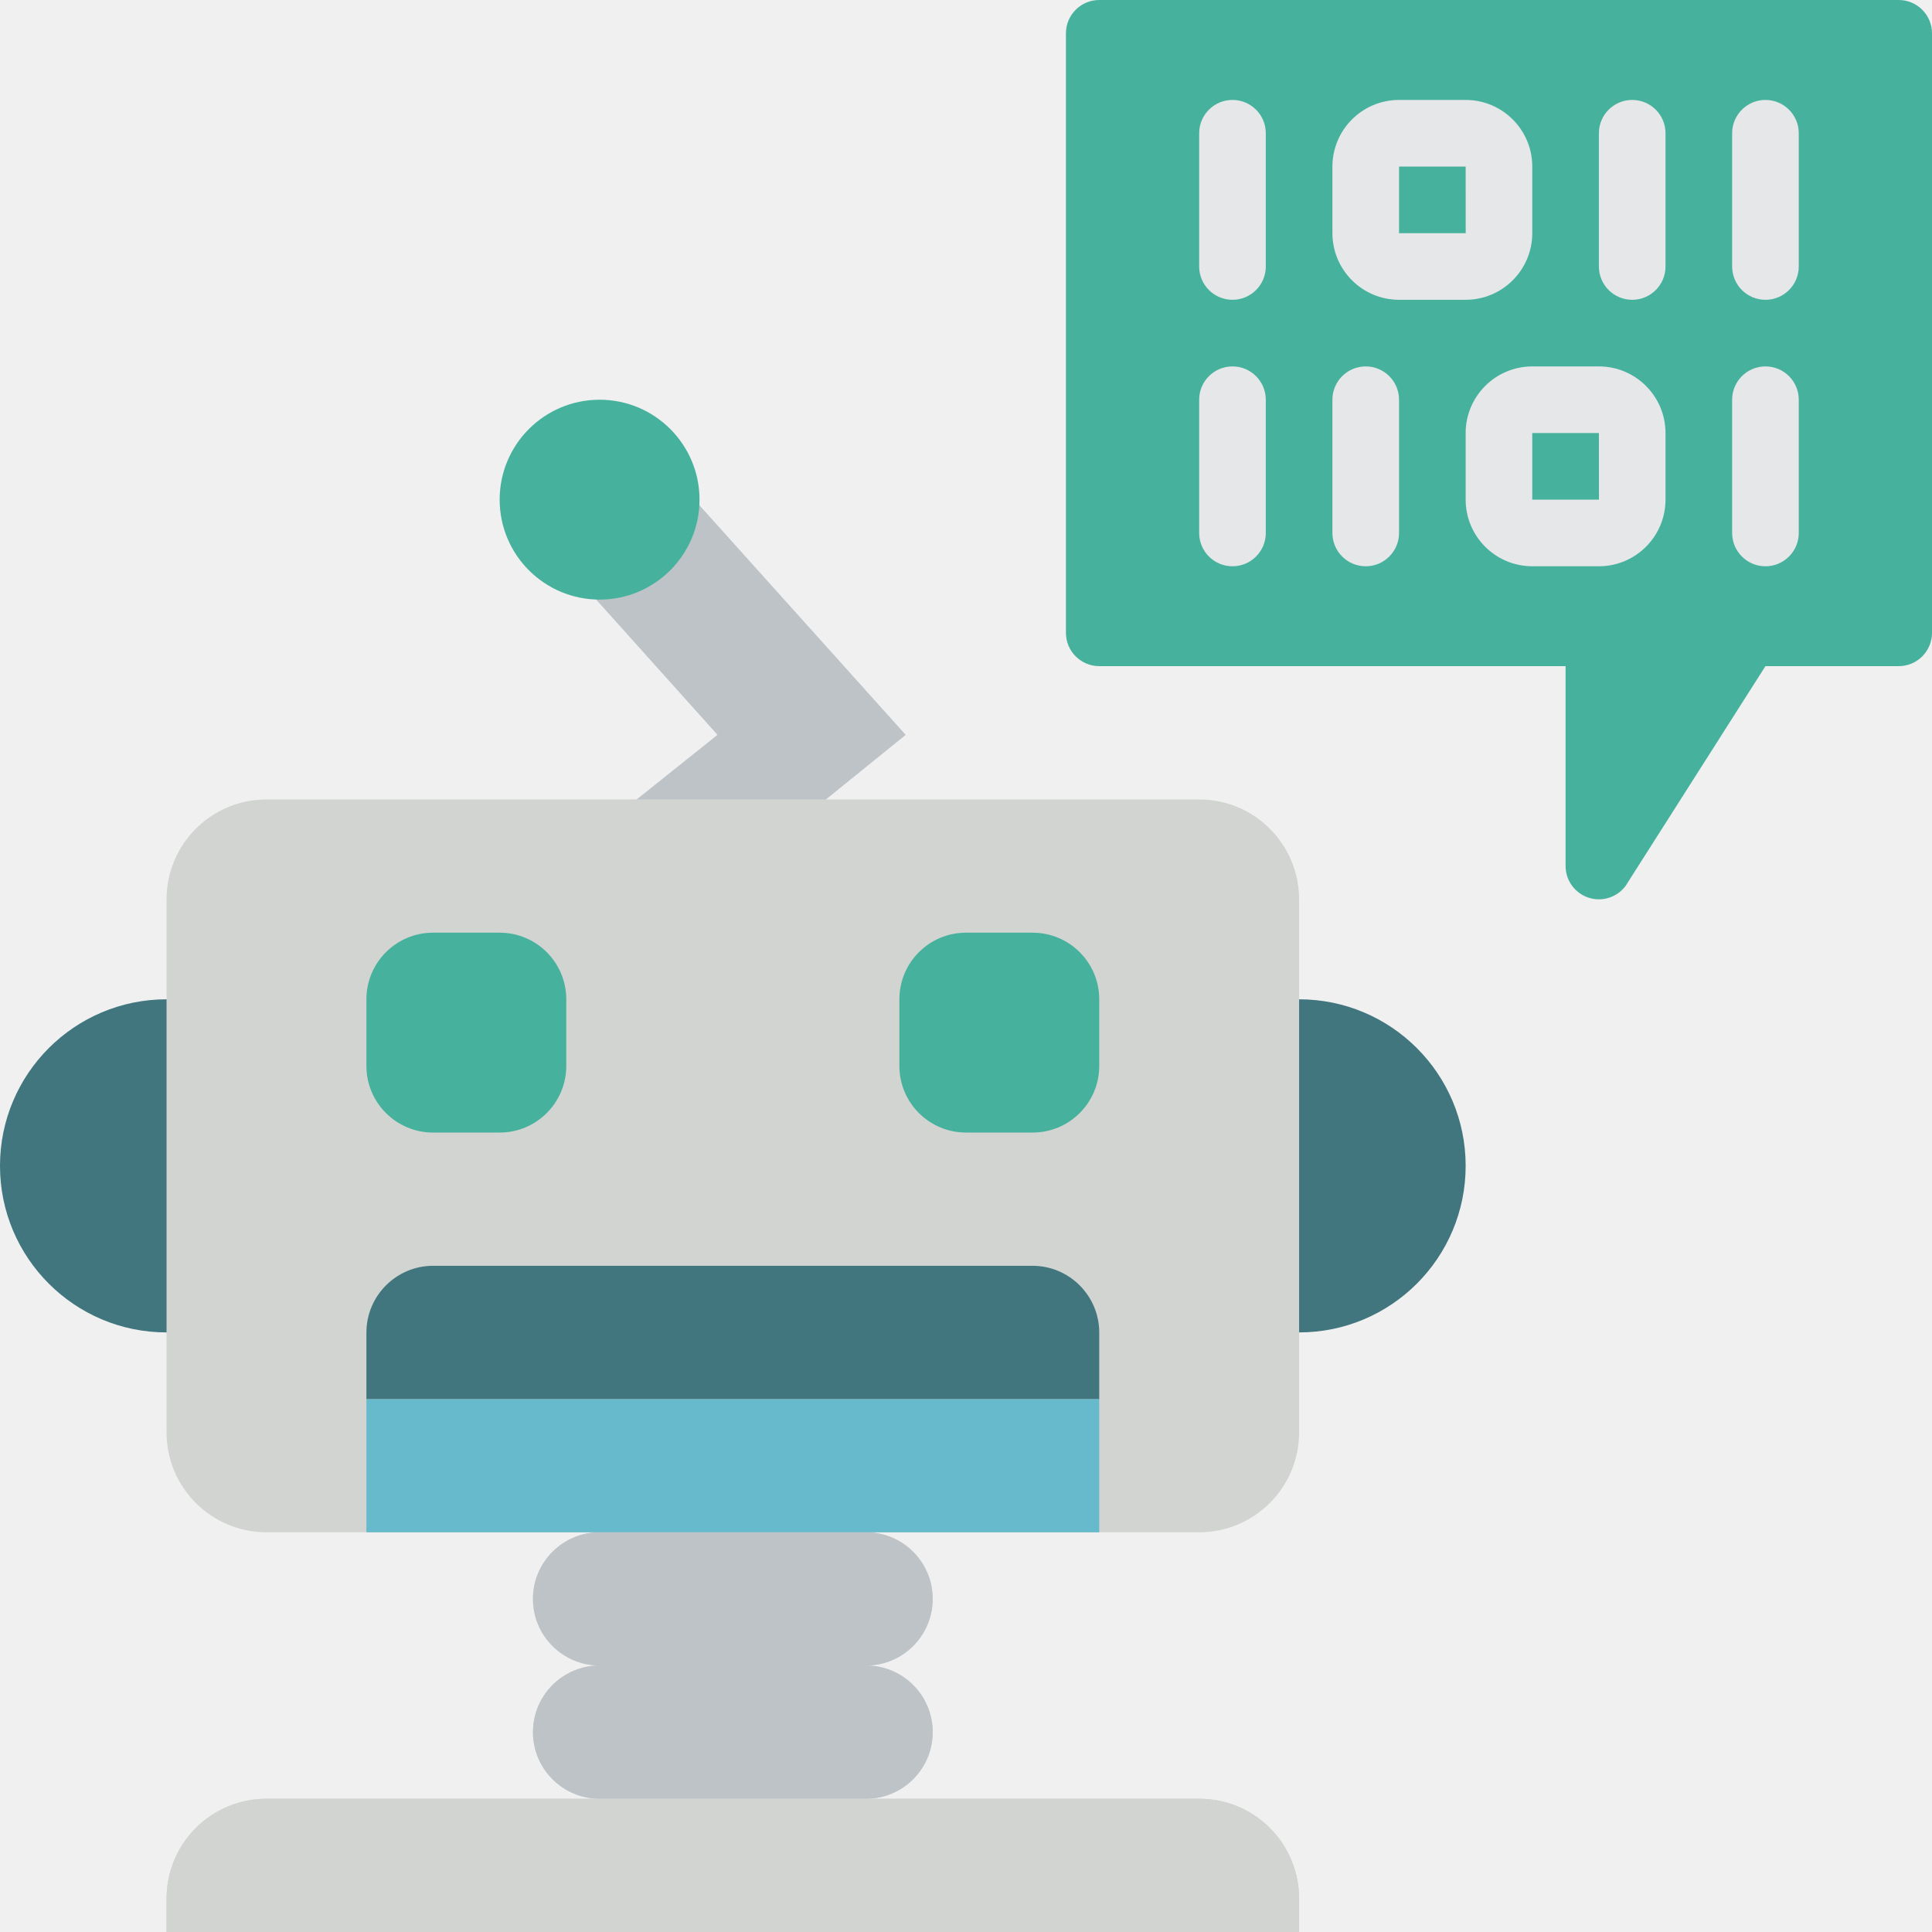
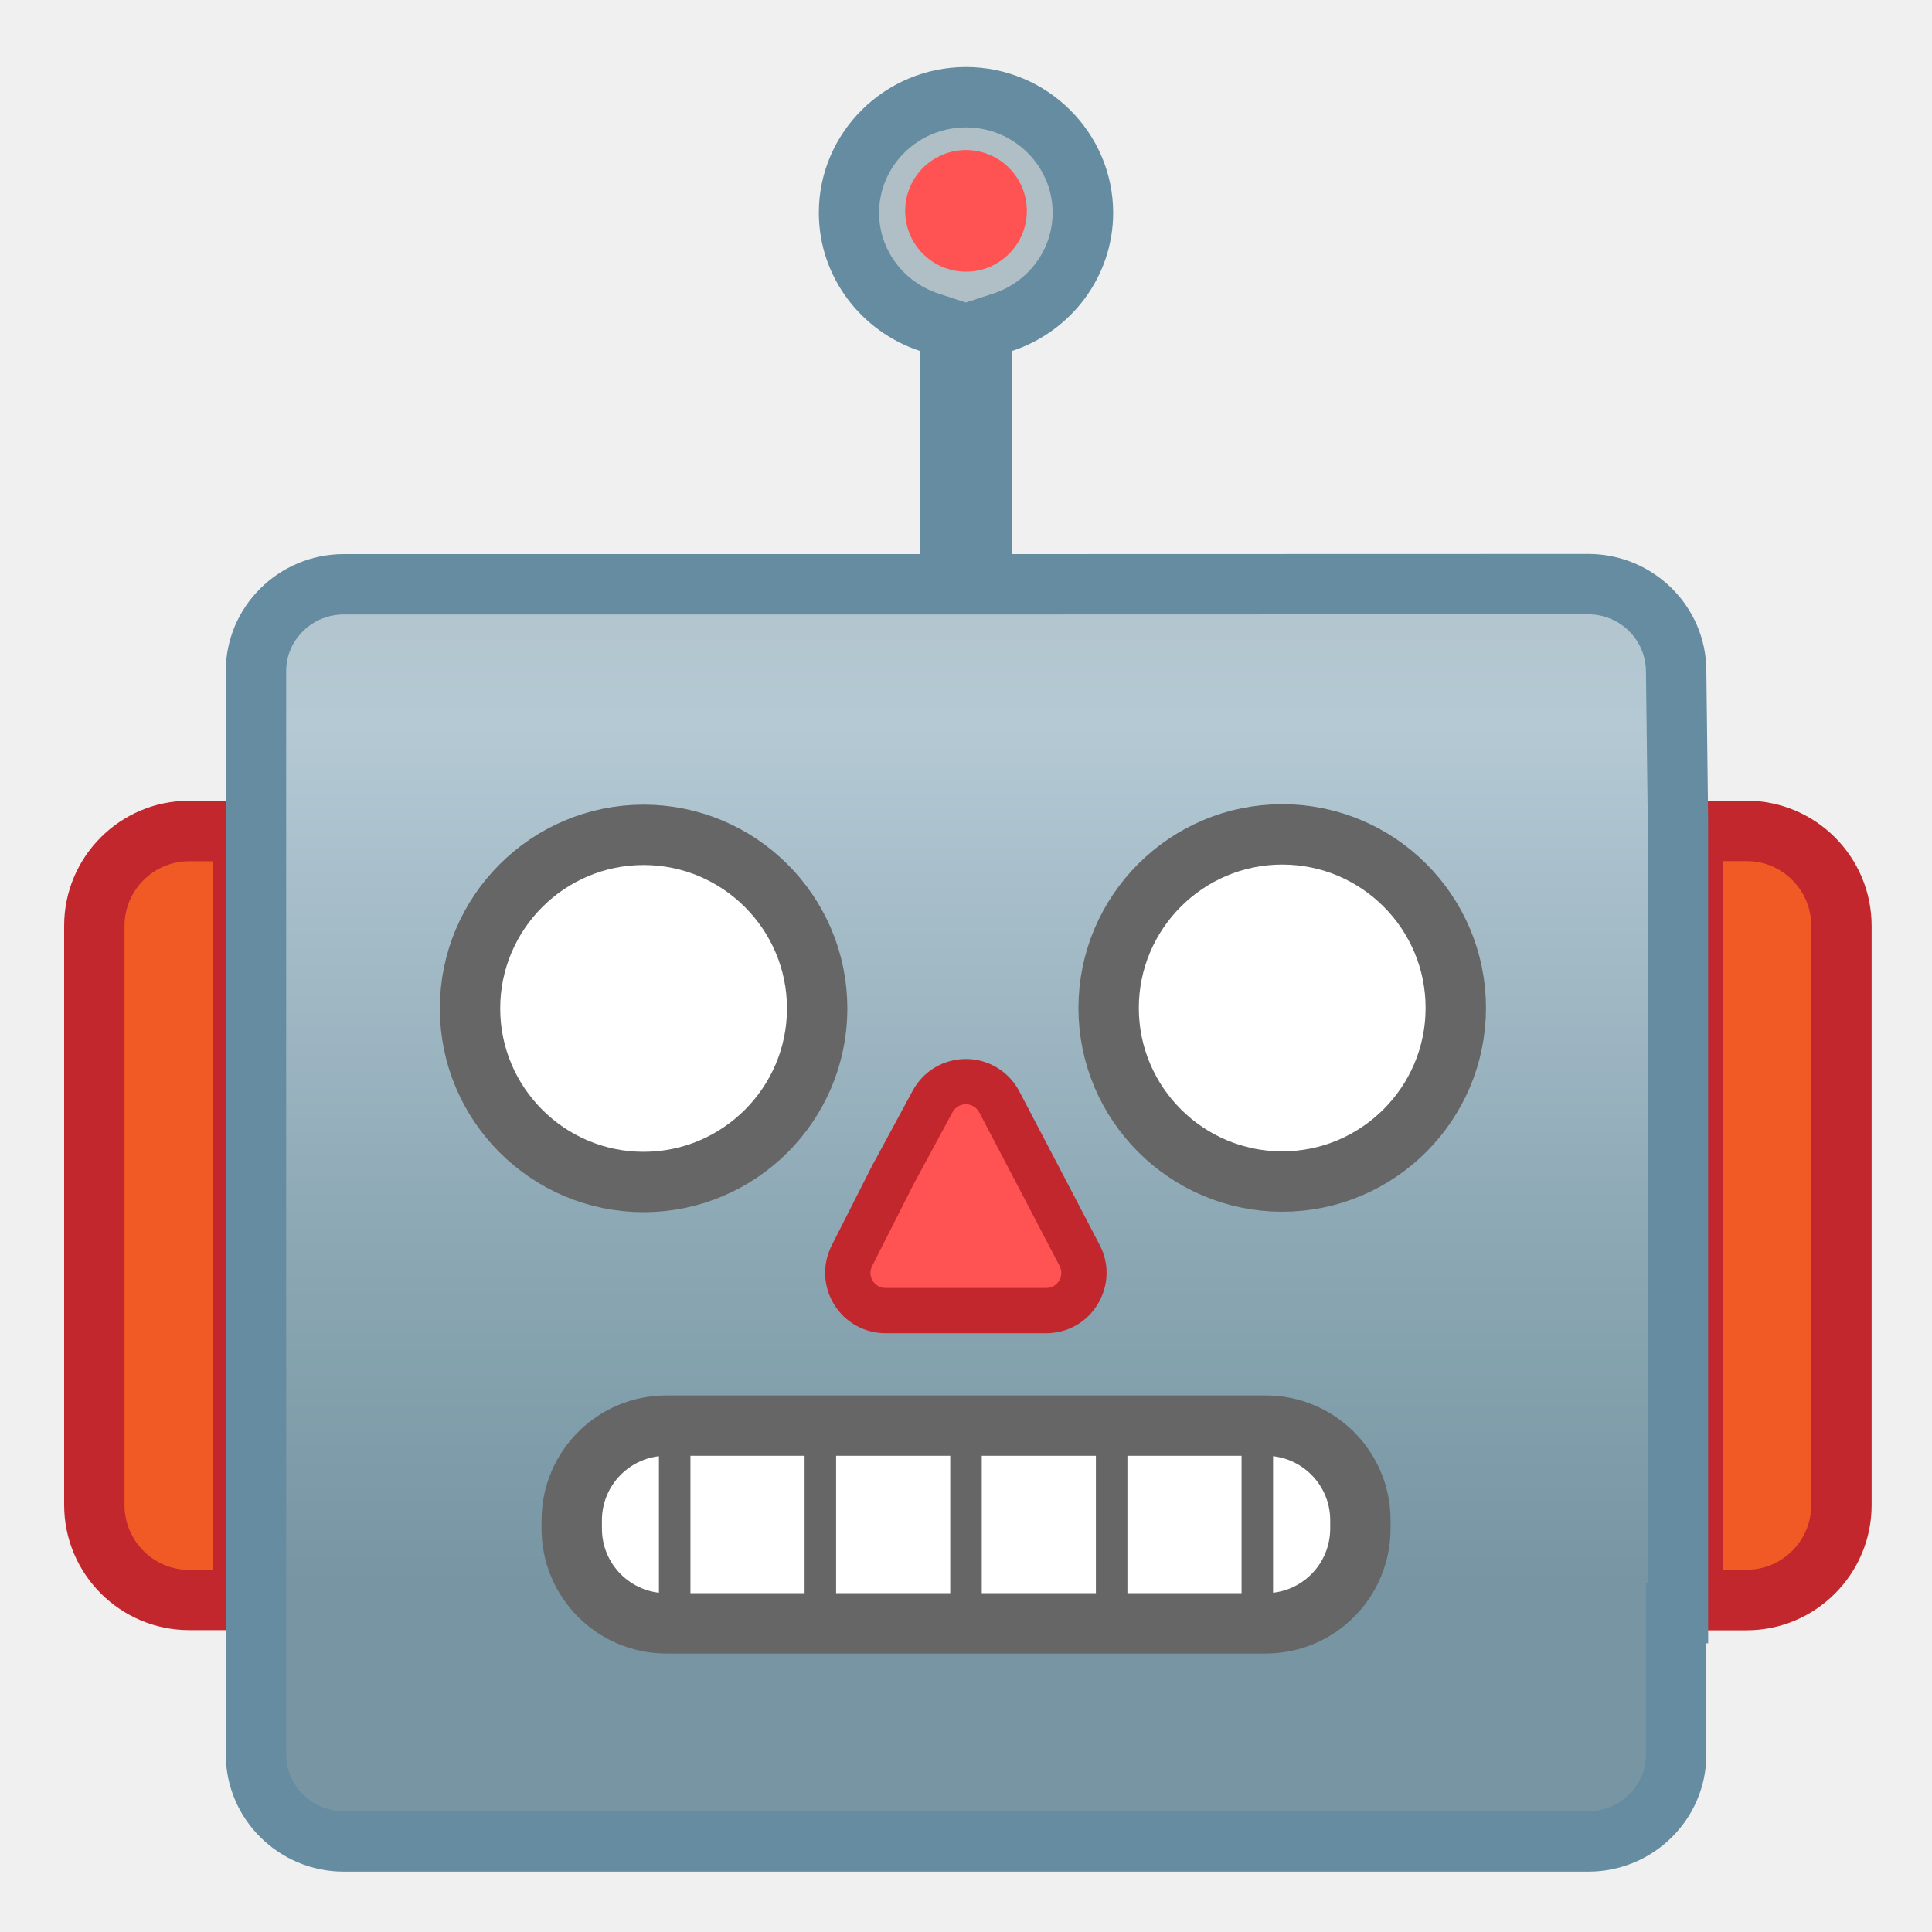
- <svg xmlns="http://www.w3.org/2000/svg" version="1.1" id="Capa_1" x="0px" y="0px" viewBox="0 0 512 512" style="enable-background:new 0 0 512 512;" xml:space="preserve">
-   <g>
-     <polygon style="fill:#BDC3C7;" points="207.978,220.69 240.022,194.745 185.291,133.826 150.069,150.069 190.146,194.745    158.897,219.71 159.779,220.69  " />
-     <path style="fill:#41767F;" d="M344.276,353.103c24.377,0,44.138-19.761,44.138-44.138s-19.761-44.138-44.138-44.138H44.138   C19.761,264.828,0,284.589,0,308.966s19.761,44.138,44.138,44.138H344.276z" />
-     <path style="fill:#D1D4D1;" d="M344.276,379.586V238.345c0-14.626-11.857-26.483-26.483-26.483H70.621   c-14.626,0-26.483,11.857-26.483,26.483v141.241c0,14.626,11.857,26.483,26.483,26.483h88.276c-9.751,0-17.655,7.904-17.655,17.655   c0,9.751,7.904,17.655,17.655,17.655c-9.751,0-17.655,7.905-17.655,17.655s7.904,17.655,17.655,17.655H70.621   c-7.027-0.009-13.768,2.778-18.736,7.746c-4.969,4.969-7.756,11.71-7.746,18.737l0,8.828h300.138v-8.828   c0.009-7.027-2.778-13.768-7.746-18.737c-4.969-4.969-11.71-7.756-18.737-7.746h-88.276c9.751,0,17.655-7.905,17.655-17.655   s-7.904-17.655-17.655-17.655c9.751,0,17.655-7.904,17.655-17.655c0-9.751-7.904-17.655-17.655-17.655h88.276   C332.419,406.069,344.276,394.212,344.276,379.586z" />
-     <path style="fill:#BDC3C7;" d="M229.517,406.069c9.751,0,17.655,7.904,17.655,17.655c0,9.751-7.904,17.655-17.655,17.655   c9.751,0,17.655,7.905,17.655,17.655s-7.904,17.655-17.655,17.655h-70.621c-9.751,0-17.655-7.905-17.655-17.655   s7.904-17.655,17.655-17.655c-9.751,0-17.655-7.904-17.655-17.655c0-9.751,7.904-17.655,17.655-17.655H229.517z" />
-     <path style="fill:#D1D4D1;" d="M344.276,512v-8.828c0.009-7.026-2.778-13.768-7.746-18.736c-4.969-4.969-11.71-7.756-18.737-7.746   H70.621c-7.027-0.009-13.768,2.778-18.736,7.746c-4.969,4.969-7.756,11.71-7.746,18.736l0,8.828H344.276z" />
-     <g>
-       <path style="fill:#46B29D;" d="M114.759,247.172h17.655c9.751,0,17.655,7.904,17.655,17.655v17.655    c0,9.751-7.904,17.655-17.655,17.655h-17.655c-9.751,0-17.655-7.905-17.655-17.655v-17.655    C97.103,255.077,105.008,247.172,114.759,247.172z" />
-       <path style="fill:#46B29D;" d="M256,247.172h17.655c9.751,0,17.655,7.904,17.655,17.655v17.655    c0,9.751-7.904,17.655-17.655,17.655H256c-9.751,0-17.655-7.905-17.655-17.655v-17.655    C238.345,255.077,246.249,247.172,256,247.172z" />
-       <circle style="fill:#46B29D;" cx="158.897" cy="132.414" r="26.483" />
-       <path style="fill:#46B29D;" d="M512,8.828v158.879c0,4.875-3.952,8.828-8.828,8.828h-35.31l-37.076,58.262    c-2.28,3.04-6.249,4.28-9.854,3.078c-3.605-1.202-6.036-4.575-6.036-8.375v-52.966H291.31c-4.875,0-8.828-3.952-8.828-8.828V8.828    c0-4.875,3.952-8.828,8.828-8.828h211.862C508.048,0,512,3.952,512,8.828z" />
-     </g>
-     <g>
-       <path style="fill:#E6E7E8;" d="M406.069,61.793V44.138c-0.01-9.747-7.909-17.645-17.655-17.655h-17.655    c-9.747,0.01-17.645,7.909-17.655,17.655v17.655c0.01,9.747,7.909,17.645,17.655,17.655h17.655    C398.16,79.439,406.059,71.54,406.069,61.793z M370.759,44.138h17.655l0.013,17.655h-17.668V44.138z" />
-       <path style="fill:#E6E7E8;" d="M423.724,97.103h-17.655c-9.747,0.01-17.645,7.909-17.655,17.655v17.655    c0.01,9.747,7.909,17.645,17.655,17.655h17.655c9.747-0.01,17.645-7.909,17.655-17.655v-17.655    C441.37,105.012,433.471,97.113,423.724,97.103z M406.069,132.414v-17.655h17.655l0.013,17.655H406.069z" />
-       <path style="fill:#E6E7E8;" d="M326.621,26.483c-4.875,0-8.828,3.952-8.828,8.828v35.31c0,4.875,3.952,8.828,8.828,8.828    s8.828-3.952,8.828-8.828V35.31C335.448,30.435,331.496,26.483,326.621,26.483z" />
-       <path style="fill:#E6E7E8;" d="M432.552,26.483c-4.875,0-8.828,3.952-8.828,8.828v35.31c0,4.875,3.952,8.828,8.828,8.828    s8.828-3.952,8.828-8.828V35.31C441.379,30.435,437.427,26.483,432.552,26.483z" />
-       <path style="fill:#E6E7E8;" d="M467.862,26.483c-4.875,0-8.828,3.952-8.828,8.828v35.31c0,4.875,3.952,8.828,8.828,8.828    s8.828-3.952,8.828-8.828V35.31C476.69,30.435,472.737,26.483,467.862,26.483z" />
-       <path style="fill:#E6E7E8;" d="M467.862,97.103c-4.875,0-8.828,3.952-8.828,8.828v35.31c0,4.875,3.952,8.828,8.828,8.828    s8.828-3.952,8.828-8.828v-35.31C476.69,101.056,472.737,97.103,467.862,97.103z" />
-       <path style="fill:#E6E7E8;" d="M361.931,97.103c-4.875,0-8.828,3.952-8.828,8.828v35.31c0,4.875,3.952,8.828,8.828,8.828    s8.828-3.952,8.828-8.828v-35.31C370.759,101.056,366.806,97.103,361.931,97.103z" />
-       <path style="fill:#E6E7E8;" d="M326.621,97.103c-4.875,0-8.828,3.952-8.828,8.828v35.31c0,4.875,3.952,8.828,8.828,8.828    s8.828-3.952,8.828-8.828v-35.31C335.448,101.056,331.496,97.103,326.621,97.103z" />
-     </g>
-     <rect x="97.103" y="370.759" style="fill:#67B9CC;" width="194.207" height="35.31" />
-     <path style="fill:#41767F;" d="M291.31,353.103v17.655H97.103v-17.655c0.028-9.739,7.916-17.627,17.655-17.655h158.897   C283.394,335.477,291.282,343.365,291.31,353.103z" />
+ <svg xmlns="http://www.w3.org/2000/svg" xmlns:xlink="http://www.w3.org/1999/xlink" width="128" height="128" style="enable-background:new 0 0 128 128;">
+   <symbol id="Grid" viewBox="-64.5 -64.5 129 129">
+     <g id="XMLID_102_">
+       <rect id="XMLID_110_" height="128" style="fill:none;stroke:#4285F4;stroke-miterlimit:10;" width="128" x="-64" y="-64" />
+       <path id="XMLID_109_" d="M36.95,37.82C27.32,46.32,14.2,51,0,51 c-14.27,0-27.39-4.62-36.96-13.01C-47.45,28.79-53,15.65-53,0c0-15.58,5.55-28.69,16.04-37.92C-27.36-46.35-14.24-51,0-51 c14.17,0,27.29,4.71,36.95,13.25C47.45-28.45,53-15.4,53,0C53,15.47,47.45,28.55,36.95,37.82z" style="fill:none;stroke:#4285F4;stroke-miterlimit:10;" />
+       <path id="XMLID_108_" d="M0,55L0,55L0,55c-29.59,0-57-19.01-57-55 c0-35.8,27.41-55,57-55h0h0c29.59,0,57,19.69,57,55C57,35.51,29.59,55,0,55z" style="fill:none;stroke:#4285F4;stroke-miterlimit:10;" />
+       <path id="XMLID_107_" d="M0-43c-12.29,0-23.54,3.94-31.68,11.09 C-40.39-24.25-45-13.21-45,0c0,29.7,22.6,43,45,43c21.67,0,45-13.46,45-43S21.67-43,0-43L0-43z" style="fill:none;stroke:#4285F4;stroke-miterlimit:10;" />
+       <line id="XMLID_106_" style="fill:none;stroke:#4285F4;stroke-miterlimit:10;" x1="-0.01" x2="-0.01" y1="51" y2="-51" />
+       <line id="XMLID_105_" style="fill:none;stroke:#4285F4;stroke-miterlimit:10;" x1="-16" x2="-16" y1="48.95" y2="-48.93" />
+       <line id="XMLID_104_" style="fill:none;stroke:#4285F4;stroke-miterlimit:10;" x1="15.99" x2="15.99" y1="48.91" y2="-48.93" />
+       <line id="XMLID_103_" style="fill:none;stroke:#4285F4;stroke-miterlimit:10;" x1="53" x2="-53" y1="0.08" y2="0.08" />
+     </g>
+   </symbol>
+   <g id="Layer_1">
+     <g>
+       <path d="M12.53,106.01c-3.46,0-6.28-2.82-6.28-6.29V61.34c0-3.46,2.82-6.28,6.28-6.28h3.55v50.96H12.53z" style="fill:#F15A24;" />
+       <path d="M14.08,57.05v46.96h-1.55c-2.36,0-4.28-1.93-4.28-4.29V61.34c0-2.36,1.92-4.28,4.28-4.28H14.08 M18.08,53.05h-5.55c-4.57,0-8.28,3.72-8.28,8.28v38.38c0,4.57,3.72,8.29,8.28,8.29h5.55V53.05L18.08,53.05z" style="fill:#C1272D;" />
+     </g>
+     <g>
+       <path d="M112.17,106.01V55.05h3.55c3.46,0,6.28,2.82,6.28,6.28v38.38c0,3.47-2.82,6.29-6.28,6.29H112.17z" style="fill:#F15A24;" />
+       <path d="M115.72,57.05c2.36,0,4.28,1.92,4.28,4.28v38.38c0,2.37-1.92,4.29-4.28,4.29h-1.55V57.05H115.72 M115.72,53.05h-5.55v54.96h5.55c4.56,0,8.28-3.72,8.28-8.29V61.34C124,56.77,120.29,53.05,115.72,53.05L115.72,53.05z" style="fill:#C1272D;" />
+     </g>
+     <g>
+       <linearGradient id="SVGID_1_" gradientUnits="userSpaceOnUse" x1="64.059" x2="64.059" y1="15.275" y2="119.015">
+         <stop offset="5.669110e-04" style="stop-color:#B0BEC5" />
+         <stop offset="0.177" style="stop-color:#B2C2CB" />
+         <stop offset="0.316" style="stop-color:#B4C9D4" />
+         <stop offset="0.661" style="stop-color:#8AA6B3" />
+         <stop offset="0.865" style="stop-color:#7795A3" />
+       </linearGradient>
+       <path d="M22.78,122c-3.21,0-5.82-2.58-5.82-5.76V44.46c0-3.17,2.61-5.75,5.82-5.75h40.16V21.8 l-1.38-0.45c-3.18-1.05-5.31-3.96-5.31-7.26c0-4.22,3.47-7.65,7.75-7.65c4.27,0,7.74,3.43,7.74,7.65c0,3.3-2.14,6.21-5.31,7.26 l-1.38,0.45v16.9l40.17-0.01c3.21,0,5.83,2.58,5.83,5.75l0.12,9.98v52.43h-0.12v9.37c0,3.18-2.61,5.76-5.83,5.76H22.78z" style="fill:url(#SVGID_1_);" />
+       <path d="M64,8.44c3.17,0,5.74,2.54,5.74,5.65c0,2.43-1.58,4.59-3.94,5.36l-1.81,0.59l-1.81-0.59 c-2.36-0.78-3.94-2.93-3.94-5.36C58.25,10.97,60.83,8.44,64,8.44 M105.22,40.7c2.11,0,3.82,1.68,3.83,3.8l0.12,9.91v50.46h-0.12v4 v7.37c0,2.07-1.72,3.76-3.82,3.76H22.78c-2.11,0-3.82-1.69-3.82-3.76v-7.37V44.46c0-2.07,1.72-3.75,3.82-3.75h38.16h2.11v0l4,0 L105.22,40.7 M64,4.44c-5.37,0-9.75,4.33-9.75,9.65c0,4.26,2.81,7.88,6.69,9.16v13.46H22.78c-4.32,0-7.82,3.48-7.82,7.75v64.41 v7.37c0,4.28,3.51,7.76,7.82,7.76h82.45c4.32,0,7.82-3.48,7.82-7.76v-7.37h0.12V54.41l-0.12-9.96c0-4.28-3.52-7.75-7.82-7.75 l-38.17,0.01V23.25c3.88-1.28,6.69-4.9,6.69-9.16C73.74,8.77,69.36,4.44,64,4.44L64,4.44z" style="fill:#658CA1;" />
+     </g>
+     <path d="M42.64,78.31c6.34,0,11.5-5.16,11.5-11.5 c0-6.34-5.16-11.5-11.5-11.5s-11.5,5.16-11.5,11.5C31.14,73.15,36.3,78.31,42.64,78.31z" style="fill:#FFFFFF;stroke:#666666;stroke-width:4;stroke-miterlimit:10;" />
+     <path d="M84.95,55.28c-6.34,0-11.5,5.16-11.5,11.5 c0,6.34,5.16,11.5,11.5,11.5c6.34,0,11.5-5.16,11.5-11.5C96.45,60.43,91.3,55.28,84.95,55.28z" style="fill:#FFFFFF;stroke:#666666;stroke-width:4;stroke-miterlimit:10;" />
+     <path d="M83.85,107.55H44.15 c-3.46,0-6.27-2.81-6.27-6.27v-0.56c0-3.46,2.81-6.27,6.27-6.27h39.71c3.46,0,6.27,2.81,6.27,6.27v0.56 C90.12,104.75,87.32,107.55,83.85,107.55z" style="fill:#FFFFFF;stroke:#666666;stroke-width:4;stroke-miterlimit:10;" />
+     <g>
+       <rect height="11.98" style="fill:#666666;stroke:#666666;stroke-width:0.728;stroke-miterlimit:10;" width="1.36" x="53.67" y="95.21" />
+       <rect height="11.98" style="fill:#666666;stroke:#666666;stroke-width:0.728;stroke-miterlimit:10;" width="1.36" x="63.32" y="95.21" />
+       <rect height="11.98" style="fill:#666666;stroke:#666666;stroke-width:0.728;stroke-miterlimit:10;" width="1.36" x="72.97" y="95.21" />
+       <rect height="11.98" style="fill:#666666;stroke:#666666;stroke-width:0.728;stroke-miterlimit:10;" width="1.36" x="82.62" y="95.21" />
+       <rect height="11.99" style="fill:#666666;stroke:#666666;stroke-width:0.728;stroke-miterlimit:10;" width="1.36" x="44.02" y="95.19" />
+     </g>
+     <circle cx="64" cy="13.97" r="4.03" style="fill:#FF5252;" />
+     <g>
+       <path d="M58.67,86.83c-0.88,0-1.67-0.45-2.13-1.19c-0.46-0.75-0.5-1.66-0.1-2.44l2.74-5.41l2.6-4.82 c0.44-0.81,1.28-1.31,2.2-1.31c0.93,0,1.78,0.51,2.22,1.34l5.32,10.17c0.41,0.78,0.38,1.7-0.08,2.45s-1.26,1.21-2.14,1.21H58.67z" style="fill:#FF5252;" />
+       <path d="M63.99,73.16c0.35,0,0.7,0.18,0.89,0.54l2.61,4.98l2.71,5.19c0.35,0.67-0.13,1.46-0.89,1.46H64 h-5.33c-0.75,0-1.23-0.79-0.89-1.45l2.74-5.41l2.59-4.79C63.3,73.34,63.64,73.16,63.99,73.16 M63.99,70.16 c-1.47,0-2.82,0.8-3.52,2.1l-2.59,4.79l-0.02,0.03l-0.02,0.03l-2.74,5.41c-0.63,1.25-0.57,2.71,0.16,3.9 c0.73,1.19,2.01,1.91,3.41,1.91H64h5.31c1.41,0,2.69-0.72,3.42-1.93c0.73-1.21,0.78-2.68,0.12-3.93l-2.71-5.19l-2.61-4.98 C66.84,70.98,65.48,70.16,63.99,70.16L63.99,70.16z" style="fill:#C1272D;" />
+     </g>
  </g>
-   <g>
- </g>
-   <g>
- </g>
-   <g>
- </g>
-   <g>
- </g>
-   <g>
- </g>
-   <g>
- </g>
-   <g>
- </g>
-   <g>
- </g>
-   <g>
- </g>
-   <g>
- </g>
-   <g>
- </g>
-   <g>
- </g>
-   <g>
- </g>
-   <g>
- </g>
-   <g>
- </g>
+   <g id="Layer_2" style="display:none;">
+     <g style="display:inline;">
+       <g style="opacity:0.6;">
+         <circle cx="64" cy="64" r="28" style="opacity:0.61;fill:none;stroke:#000000;stroke-width:0.263;stroke-miterlimit:10;" />
+         <line style="opacity:0.61;fill:none;stroke:#000000;stroke-width:0.25;stroke-miterlimit:10;" x1="84" x2="84" y1="0" y2="128" />
+         <line style="opacity:0.61;fill:none;stroke:#000000;stroke-width:0.25;stroke-miterlimit:10;" x1="44" x2="44" y1="0" y2="128" />
+         <line style="opacity:0.61;fill:none;stroke:#000000;stroke-width:0.25;stroke-miterlimit:10;" x1="64" x2="64" y1="0" y2="128" />
+         <line style="opacity:0.61;fill:none;stroke:#000000;stroke-width:0.25;stroke-miterlimit:10;" x1="128" x2="0" y1="64" y2="64" />
+         <line style="opacity:0.61;fill:none;stroke:#000000;stroke-width:0.25;stroke-miterlimit:10;" x1="128" x2="0" y1="44" y2="44" />
+         <line style="opacity:0.61;fill:none;stroke:#000000;stroke-width:0.25;stroke-miterlimit:10;" x1="128" x2="0" y1="83.75" y2="83.75" />
+         <line style="opacity:0.61;fill:none;stroke:#000000;stroke-width:0.25;stroke-miterlimit:10;" x1="128" x2="0" y1="128" y2="0" />
+         <line style="opacity:0.61;fill:none;stroke:#000000;stroke-width:0.25;stroke-miterlimit:10;" x1="0" x2="128" y1="128" y2="0" />
+         <g style="opacity:0.61;">
+           <path d="M64,4.26c32.94,0,59.74,26.8,59.74,59.74S96.94,123.74,64,123.74S4.26,96.94,4.26,64S31.06,4.26,64,4.26 M64,4 C30.86,4,4,30.86,4,64s26.86,60,60,60s60-26.86,60-60S97.14,4,64,4L64,4z" />
+         </g>
+         <path d="M107.97,115.97H20.03 c-4.42,0-8.03-3.61-8.03-8.03V20.03c0-4.42,3.61-8.03,8.03-8.03h87.94c4.42,0,8.03,3.61,8.03,8.03v87.91 C116,112.36,112.39,115.97,107.97,115.97z" style="opacity:0.61;fill:none;stroke:#000000;stroke-width:0.258;stroke-miterlimit:10;" />
+         <path d="M100,124H28c-4.4,0-8-3.6-8-8 V12c0-4.4,3.6-8,8-8h72c4.4,0,8,3.6,8,8v104C108,120.4,104.4,124,100,124z" style="opacity:0.61;fill:none;stroke:#000000;stroke-width:0.263;stroke-miterlimit:10;" />
+         <path d="M113.77,108H14.23 C8.6,108,4,103.4,4,97.77V30.28c0-5.63,4.6-10.23,10.23-10.23h99.54c5.63,0,10.23,4.6,10.23,10.23v67.48 C124,103.4,119.4,108,113.77,108z" style="opacity:0.61;fill:none;stroke:#000000;stroke-width:0.263;stroke-miterlimit:10;" />
+       </g>
+       <g>
+         <g style="opacity:0.2;">
+           <defs>
+             <rect id="SVGID_2_" height="128" style="opacity:0.2;" width="128" x="0" y="0" />
+           </defs>
+           <clipPath id="SVGID_3_">
+             <use style="overflow:visible;" xlink:href="#SVGID_2_" />
+           </clipPath>
+           <g style="clip-path:url(#SVGID_3_);">
+             <g>
+               <line style="fill:none;stroke:#000000;stroke-width:0.25;stroke-miterlimit:10;" x1="-28" x2="-28" y1="160" y2="-32" />
+               <line style="fill:none;stroke:#000000;stroke-width:0.25;stroke-miterlimit:10;" x1="-24" x2="-24" y1="160" y2="-32" />
+               <line style="fill:none;stroke:#000000;stroke-width:0.25;stroke-miterlimit:10;" x1="-20" x2="-20" y1="160" y2="-32" />
+               <line style="fill:none;stroke:#000000;stroke-width:0.25;stroke-miterlimit:10;" x1="-16" x2="-16" y1="160" y2="-32" />
+               <line style="fill:none;stroke:#000000;stroke-width:0.25;stroke-miterlimit:10;" x1="-12" x2="-12" y1="160" y2="-32" />
+               <line style="fill:none;stroke:#000000;stroke-width:0.25;stroke-miterlimit:10;" x1="-8" x2="-8" y1="160" y2="-32" />
+               <line style="fill:none;stroke:#000000;stroke-width:0.25;stroke-miterlimit:10;" x1="-4" x2="-4" y1="160" y2="-32" />
+               <line style="fill:none;stroke:#000000;stroke-width:0.25;stroke-miterlimit:10;" x1="0" x2="0" y1="160" y2="-32" />
+               <line style="fill:none;stroke:#000000;stroke-width:0.25;stroke-miterlimit:10;" x1="4" x2="4" y1="160" y2="-32" />
+               <line style="fill:none;stroke:#000000;stroke-width:0.25;stroke-miterlimit:10;" x1="8" x2="8" y1="160" y2="-32" />
+               <line style="fill:none;stroke:#000000;stroke-width:0.25;stroke-miterlimit:10;" x1="12" x2="12" y1="160" y2="-32" />
+               <line style="fill:none;stroke:#000000;stroke-width:0.25;stroke-miterlimit:10;" x1="16" x2="16" y1="160" y2="-32" />
+               <line style="fill:none;stroke:#000000;stroke-width:0.25;stroke-miterlimit:10;" x1="20" x2="20" y1="160" y2="-32" />
+               <line style="fill:none;stroke:#000000;stroke-width:0.25;stroke-miterlimit:10;" x1="24" x2="24" y1="160" y2="-32" />
+               <line style="fill:none;stroke:#000000;stroke-width:0.25;stroke-miterlimit:10;" x1="28" x2="28" y1="160" y2="-32" />
+               <line style="fill:none;stroke:#000000;stroke-width:0.25;stroke-miterlimit:10;" x1="32" x2="32" y1="160" y2="-32" />
+               <line style="fill:none;stroke:#000000;stroke-width:0.25;stroke-miterlimit:10;" x1="36" x2="36" y1="160" y2="-32" />
+               <line style="fill:none;stroke:#000000;stroke-width:0.25;stroke-miterlimit:10;" x1="40" x2="40" y1="160" y2="-32" />
+               <line style="fill:none;stroke:#000000;stroke-width:0.25;stroke-miterlimit:10;" x1="44" x2="44" y1="160" y2="-32" />
+               <line style="fill:none;stroke:#000000;stroke-width:0.25;stroke-miterlimit:10;" x1="48" x2="48" y1="160" y2="-32" />
+               <line style="fill:none;stroke:#000000;stroke-width:0.25;stroke-miterlimit:10;" x1="52" x2="52" y1="160" y2="-32" />
+               <line style="fill:none;stroke:#000000;stroke-width:0.25;stroke-miterlimit:10;" x1="56" x2="56" y1="160" y2="-32" />
+               <line style="fill:none;stroke:#000000;stroke-width:0.25;stroke-miterlimit:10;" x1="60" x2="60" y1="160" y2="-32" />
+               <line style="fill:none;stroke:#000000;stroke-width:0.25;stroke-miterlimit:10;" x1="64" x2="64" y1="160" y2="-32" />
+               <line style="fill:none;stroke:#000000;stroke-width:0.25;stroke-miterlimit:10;" x1="68" x2="68" y1="160" y2="-32" />
+               <line style="fill:none;stroke:#000000;stroke-width:0.25;stroke-miterlimit:10;" x1="72" x2="72" y1="160" y2="-32" />
+               <line style="fill:none;stroke:#000000;stroke-width:0.25;stroke-miterlimit:10;" x1="76" x2="76" y1="160" y2="-32" />
+               <line style="fill:none;stroke:#000000;stroke-width:0.25;stroke-miterlimit:10;" x1="80" x2="80" y1="160" y2="-32" />
+               <line style="fill:none;stroke:#000000;stroke-width:0.25;stroke-miterlimit:10;" x1="84" x2="84" y1="160" y2="-32" />
+               <line style="fill:none;stroke:#000000;stroke-width:0.25;stroke-miterlimit:10;" x1="88" x2="88" y1="160" y2="-32" />
+               <line style="fill:none;stroke:#000000;stroke-width:0.25;stroke-miterlimit:10;" x1="92" x2="92" y1="160" y2="-32" />
+               <line style="fill:none;stroke:#000000;stroke-width:0.25;stroke-miterlimit:10;" x1="96" x2="96" y1="160" y2="-32" />
+               <line style="fill:none;stroke:#000000;stroke-width:0.25;stroke-miterlimit:10;" x1="100" x2="100" y1="160" y2="-32" />
+               <line style="fill:none;stroke:#000000;stroke-width:0.25;stroke-miterlimit:10;" x1="104" x2="104" y1="160" y2="-32" />
+               <line style="fill:none;stroke:#000000;stroke-width:0.25;stroke-miterlimit:10;" x1="108" x2="108" y1="160" y2="-32" />
+               <line style="fill:none;stroke:#000000;stroke-width:0.25;stroke-miterlimit:10;" x1="112" x2="112" y1="160" y2="-32" />
+               <line style="fill:none;stroke:#000000;stroke-width:0.25;stroke-miterlimit:10;" x1="116" x2="116" y1="160" y2="-32" />
+               <line style="fill:none;stroke:#000000;stroke-width:0.25;stroke-miterlimit:10;" x1="120" x2="120" y1="160" y2="-32" />
+               <line style="fill:none;stroke:#000000;stroke-width:0.25;stroke-miterlimit:10;" x1="124" x2="124" y1="160" y2="-32" />
+               <line style="fill:none;stroke:#000000;stroke-width:0.25;stroke-miterlimit:10;" x1="128" x2="128" y1="160" y2="-32" />
+               <line style="fill:none;stroke:#000000;stroke-width:0.25;stroke-miterlimit:10;" x1="132" x2="132" y1="160" y2="-32" />
+               <line style="fill:none;stroke:#000000;stroke-width:0.25;stroke-miterlimit:10;" x1="136" x2="136" y1="160" y2="-32" />
+               <line style="fill:none;stroke:#000000;stroke-width:0.25;stroke-miterlimit:10;" x1="137" x2="137" y1="166.05" y2="-25.95" />
+               <line style="fill:none;stroke:#000000;stroke-width:0.25;stroke-miterlimit:10;" x1="144" x2="144" y1="160" y2="-32" />
+               <line style="fill:none;stroke:#000000;stroke-width:0.25;stroke-miterlimit:10;" x1="148" x2="148" y1="160" y2="-32" />
+               <line style="fill:none;stroke:#000000;stroke-width:0.25;stroke-miterlimit:10;" x1="152" x2="152" y1="160" y2="-32" />
+               <line style="fill:none;stroke:#000000;stroke-width:0.25;stroke-miterlimit:10;" x1="156" x2="156" y1="160" y2="-32" />
+             </g>
+             <g>
+               <line style="fill:none;stroke:#000000;stroke-width:0.25;stroke-miterlimit:10;" x1="-32" x2="160" y1="-28" y2="-28" />
+               <line style="fill:none;stroke:#000000;stroke-width:0.25;stroke-miterlimit:10;" x1="-32" x2="160" y1="-24" y2="-24" />
+               <line style="fill:none;stroke:#000000;stroke-width:0.25;stroke-miterlimit:10;" x1="-32" x2="160" y1="-20" y2="-20" />
+               <line style="fill:none;stroke:#000000;stroke-width:0.25;stroke-miterlimit:10;" x1="-32" x2="160" y1="-16" y2="-16" />
+               <line style="fill:none;stroke:#000000;stroke-width:0.25;stroke-miterlimit:10;" x1="-32" x2="160" y1="-12" y2="-12" />
+               <line style="fill:none;stroke:#000000;stroke-width:0.25;stroke-miterlimit:10;" x1="-32" x2="160" y1="-8" y2="-8" />
+               <line style="fill:none;stroke:#000000;stroke-width:0.25;stroke-miterlimit:10;" x1="-32" x2="160" y1="-4" y2="-4" />
+               <line style="fill:none;stroke:#000000;stroke-width:0.25;stroke-miterlimit:10;" x1="-32" x2="160" y1="0" y2="0" />
+               <line style="fill:none;stroke:#000000;stroke-width:0.25;stroke-miterlimit:10;" x1="-32" x2="160" y1="4" y2="4" />
+               <line style="fill:none;stroke:#000000;stroke-width:0.25;stroke-miterlimit:10;" x1="-32" x2="160" y1="8" y2="8" />
+               <line style="fill:none;stroke:#000000;stroke-width:0.25;stroke-miterlimit:10;" x1="-32" x2="160" y1="12" y2="12" />
+               <line style="fill:none;stroke:#000000;stroke-width:0.25;stroke-miterlimit:10;" x1="-32" x2="160" y1="16" y2="16" />
+               <line style="fill:none;stroke:#000000;stroke-width:0.25;stroke-miterlimit:10;" x1="-32" x2="160" y1="20" y2="20" />
+               <line style="fill:none;stroke:#000000;stroke-width:0.25;stroke-miterlimit:10;" x1="-32" x2="160" y1="24" y2="24" />
+               <line style="fill:none;stroke:#000000;stroke-width:0.25;stroke-miterlimit:10;" x1="-32" x2="160" y1="28" y2="28" />
+               <line style="fill:none;stroke:#000000;stroke-width:0.25;stroke-miterlimit:10;" x1="-32" x2="160" y1="32" y2="32" />
+               <line style="fill:none;stroke:#000000;stroke-width:0.25;stroke-miterlimit:10;" x1="-32" x2="160" y1="36" y2="36" />
+               <line style="fill:none;stroke:#000000;stroke-width:0.25;stroke-miterlimit:10;" x1="-32" x2="160" y1="40" y2="40" />
+               <line style="fill:none;stroke:#000000;stroke-width:0.25;stroke-miterlimit:10;" x1="-32" x2="160" y1="44" y2="44" />
+               <line style="fill:none;stroke:#000000;stroke-width:0.25;stroke-miterlimit:10;" x1="-32" x2="160" y1="48" y2="48" />
+               <line style="fill:none;stroke:#000000;stroke-width:0.25;stroke-miterlimit:10;" x1="-32" x2="160" y1="52" y2="52" />
+               <line style="fill:none;stroke:#000000;stroke-width:0.25;stroke-miterlimit:10;" x1="-32" x2="160" y1="56" y2="56" />
+               <line style="fill:none;stroke:#000000;stroke-width:0.25;stroke-miterlimit:10;" x1="-32" x2="160" y1="60" y2="60" />
+               <line style="fill:none;stroke:#000000;stroke-width:0.25;stroke-miterlimit:10;" x1="-32" x2="160" y1="64" y2="64" />
+               <line style="fill:none;stroke:#000000;stroke-width:0.25;stroke-miterlimit:10;" x1="-32" x2="160" y1="68" y2="68" />
+               <line style="fill:none;stroke:#000000;stroke-width:0.25;stroke-miterlimit:10;" x1="-32" x2="160" y1="72" y2="72" />
+               <line style="fill:none;stroke:#000000;stroke-width:0.25;stroke-miterlimit:10;" x1="-32" x2="160" y1="76" y2="76" />
+               <line style="fill:none;stroke:#000000;stroke-width:0.25;stroke-miterlimit:10;" x1="-32" x2="160" y1="80" y2="80" />
+               <line style="fill:none;stroke:#000000;stroke-width:0.25;stroke-miterlimit:10;" x1="-32" x2="160" y1="84" y2="84" />
+               <line style="fill:none;stroke:#000000;stroke-width:0.25;stroke-miterlimit:10;" x1="-32" x2="160" y1="88" y2="88" />
+               <line style="fill:none;stroke:#000000;stroke-width:0.25;stroke-miterlimit:10;" x1="-32" x2="160" y1="92" y2="92" />
+               <line style="fill:none;stroke:#000000;stroke-width:0.25;stroke-miterlimit:10;" x1="-32" x2="160" y1="96" y2="96" />
+               <line style="fill:none;stroke:#000000;stroke-width:0.25;stroke-miterlimit:10;" x1="-32" x2="160" y1="100" y2="100" />
+               <line style="fill:none;stroke:#000000;stroke-width:0.25;stroke-miterlimit:10;" x1="-32" x2="160" y1="104" y2="104" />
+               <line style="fill:none;stroke:#000000;stroke-width:0.25;stroke-miterlimit:10;" x1="-32" x2="160" y1="108" y2="108" />
+               <line style="fill:none;stroke:#000000;stroke-width:0.25;stroke-miterlimit:10;" x1="-32" x2="160" y1="112" y2="112" />
+               <line style="fill:none;stroke:#000000;stroke-width:0.25;stroke-miterlimit:10;" x1="-32" x2="160" y1="116" y2="116" />
+               <line style="fill:none;stroke:#000000;stroke-width:0.25;stroke-miterlimit:10;" x1="-32" x2="160" y1="120" y2="120" />
+               <line style="fill:none;stroke:#000000;stroke-width:0.25;stroke-miterlimit:10;" x1="-32" x2="160" y1="124" y2="124" />
+               <line style="fill:none;stroke:#000000;stroke-width:0.25;stroke-miterlimit:10;" x1="-32" x2="160" y1="128" y2="128" />
+               <line style="fill:none;stroke:#000000;stroke-width:0.25;stroke-miterlimit:10;" x1="-32" x2="160" y1="132" y2="132" />
+               <line style="fill:none;stroke:#000000;stroke-width:0.25;stroke-miterlimit:10;" x1="-32" x2="160" y1="136" y2="136" />
+               <line style="fill:none;stroke:#000000;stroke-width:0.25;stroke-miterlimit:10;" x1="-32" x2="160" y1="140" y2="140" />
+               <line style="fill:none;stroke:#000000;stroke-width:0.25;stroke-miterlimit:10;" x1="-32" x2="160" y1="144" y2="144" />
+               <line style="fill:none;stroke:#000000;stroke-width:0.25;stroke-miterlimit:10;" x1="-32" x2="160" y1="148" y2="148" />
+               <line style="fill:none;stroke:#000000;stroke-width:0.25;stroke-miterlimit:10;" x1="-32" x2="160" y1="152" y2="152" />
+               <line style="fill:none;stroke:#000000;stroke-width:0.25;stroke-miterlimit:10;" x1="-32" x2="160" y1="156" y2="156" />
+             </g>
+             <path d="M159.75-31.75v191.5h-191.5v-191.5H159.75 M160-32H-32v192h192V-32L160-32z" />
+           </g>
+         </g>
+         <g>
+           <rect height="128" style="opacity:0.3;fill:#F44336;" width="4" x="0" y="0" />
+           <rect height="128" style="opacity:0.3;fill:#F44336;" width="4" x="124" y="0" />
+           <rect height="120" style="opacity:0.3;fill:#F44336;" transform="matrix(-1.836970e-16 1 -1 -1.836970e-16 66 -62)" width="4" x="62" y="-58" />
+           <rect height="120" style="opacity:0.3;fill:#F44336;" transform="matrix(-1.836970e-16 1 -1 -1.836970e-16 190 62)" width="4" x="62" y="66" />
+         </g>
+       </g>
+     </g>
+   </g>
+   <g id="Layer_3" style="display:none;">
+     <rect id="XMLID_46_" height="128" style="display:inline;fill:none;stroke:#616161;stroke-width:0.25;stroke-miterlimit:10;" transform="matrix(-1.346904e-10 -1 1 -1.346904e-10 8.631098e-09 128)" width="128" x="0" />
+     <g id="XMLID_9_" style="display:inline;">
+       <rect id="XMLID_45_" height="128" style="fill:none;stroke:#E0E0E0;stroke-width:0.25;stroke-miterlimit:10;" width="128" x="0" />
+       <line id="XMLID_44_" style="fill:none;stroke:#E0E0E0;stroke-width:0.25;stroke-miterlimit:10;" x1="8" x2="8" y1="0" y2="128" />
+       <line id="XMLID_43_" style="fill:none;stroke:#E0E0E0;stroke-width:0.25;stroke-miterlimit:10;" x1="16" x2="16" y1="0" y2="128" />
+       <line id="XMLID_42_" style="fill:none;stroke:#E0E0E0;stroke-width:0.25;stroke-miterlimit:10;" x1="24" x2="24" y1="0" y2="128" />
+       <line id="XMLID_41_" style="fill:none;stroke:#E0E0E0;stroke-width:0.25;stroke-miterlimit:10;" x1="32" x2="32" y1="0" y2="128" />
+       <line id="XMLID_40_" style="fill:none;stroke:#E0E0E0;stroke-width:0.25;stroke-miterlimit:10;" x1="40" x2="40" y1="0" y2="128" />
+       <line id="XMLID_39_" style="fill:none;stroke:#E0E0E0;stroke-width:0.25;stroke-miterlimit:10;" x1="48" x2="48" y1="0" y2="128" />
+       <line id="XMLID_38_" style="fill:none;stroke:#E0E0E0;stroke-width:0.25;stroke-miterlimit:10;" x1="56" x2="56" y1="0" y2="128" />
+       <line id="XMLID_37_" style="fill:none;stroke:#E0E0E0;stroke-width:0.25;stroke-miterlimit:10;" x1="63.99" x2="63.99" y1="0" y2="128" />
+       <line id="XMLID_36_" style="fill:none;stroke:#E0E0E0;stroke-width:0.25;stroke-miterlimit:10;" x1="71.99" x2="71.99" y1="0" y2="128" />
+       <line id="XMLID_35_" style="fill:none;stroke:#E0E0E0;stroke-width:0.25;stroke-miterlimit:10;" x1="79.99" x2="79.99" y1="0" y2="128" />
+       <line id="XMLID_34_" style="fill:none;stroke:#E0E0E0;stroke-width:0.25;stroke-miterlimit:10;" x1="87.99" x2="87.99" y1="0" y2="128" />
+       <line id="XMLID_33_" style="fill:none;stroke:#E0E0E0;stroke-width:0.25;stroke-miterlimit:10;" x1="95.99" x2="95.99" y1="0" y2="128" />
+       <line id="XMLID_32_" style="fill:none;stroke:#E0E0E0;stroke-width:0.25;stroke-miterlimit:10;" x1="103.99" x2="103.99" y1="0" y2="128" />
+       <line id="XMLID_47_" style="fill:none;stroke:#E0E0E0;stroke-width:0.25;stroke-miterlimit:10;" x1="111.99" x2="111.99" y1="0" y2="128" />
+       <line id="XMLID_48_" style="fill:none;stroke:#E0E0E0;stroke-width:0.25;stroke-miterlimit:10;" x1="119.99" x2="119.99" y1="0" y2="128" />
+       <line id="XMLID_49_" style="fill:none;stroke:#E0E0E0;stroke-width:0.25;stroke-miterlimit:10;" x1="128" x2="0" y1="120" y2="120" />
+       <line id="XMLID_50_" style="fill:none;stroke:#E0E0E0;stroke-width:0.25;stroke-miterlimit:10;" x1="128" x2="0" y1="112" y2="112" />
+       <line id="XMLID_51_" style="fill:none;stroke:#E0E0E0;stroke-width:0.25;stroke-miterlimit:10;" x1="128" x2="0" y1="104" y2="104" />
+       <line id="XMLID_52_" style="fill:none;stroke:#E0E0E0;stroke-width:0.25;stroke-miterlimit:10;" x1="128" x2="0" y1="96" y2="96" />
+       <line id="XMLID_53_" style="fill:none;stroke:#E0E0E0;stroke-width:0.25;stroke-miterlimit:10;" x1="128" x2="0" y1="88" y2="88" />
+       <line id="XMLID_54_" style="fill:none;stroke:#E0E0E0;stroke-width:0.25;stroke-miterlimit:10;" x1="128" x2="0" y1="80" y2="80" />
+       <line id="XMLID_55_" style="fill:none;stroke:#E0E0E0;stroke-width:0.25;stroke-miterlimit:10;" x1="128" x2="0" y1="72" y2="72" />
+       <line id="XMLID_56_" style="fill:none;stroke:#E0E0E0;stroke-width:0.25;stroke-miterlimit:10;" x1="128" x2="0" y1="64.01" y2="64.01" />
+       <line id="XMLID_57_" style="fill:none;stroke:#E0E0E0;stroke-width:0.25;stroke-miterlimit:10;" x1="128" x2="0" y1="56.01" y2="56.01" />
+       <line id="XMLID_58_" style="fill:none;stroke:#E0E0E0;stroke-width:0.25;stroke-miterlimit:10;" x1="128" x2="0" y1="48.01" y2="48.01" />
+       <line id="XMLID_60_" style="fill:none;stroke:#E0E0E0;stroke-width:0.25;stroke-miterlimit:10;" x1="128" x2="0" y1="40.01" y2="40.01" />
+       <line id="XMLID_61_" style="fill:none;stroke:#E0E0E0;stroke-width:0.25;stroke-miterlimit:10;" x1="128" x2="0" y1="32.01" y2="32.01" />
+       <line id="XMLID_62_" style="fill:none;stroke:#E0E0E0;stroke-width:0.25;stroke-miterlimit:10;" x1="128" x2="0" y1="24.01" y2="24.01" />
+       <line id="XMLID_63_" style="fill:none;stroke:#E0E0E0;stroke-width:0.25;stroke-miterlimit:10;" x1="128" x2="0" y1="16.01" y2="16.01" />
+       <line id="XMLID_64_" style="fill:none;stroke:#E0E0E0;stroke-width:0.25;stroke-miterlimit:10;" x1="128" x2="0" y1="8.01" y2="8.01" />
+     </g>
+     <use id="XMLID_31_" height="129" style="display:inline;overflow:visible;" transform="matrix(1 0 0 -1 64 64)" width="129" x="-64.5" xlink:href="#Grid" y="-64.5" />
+   </g>
</svg>
